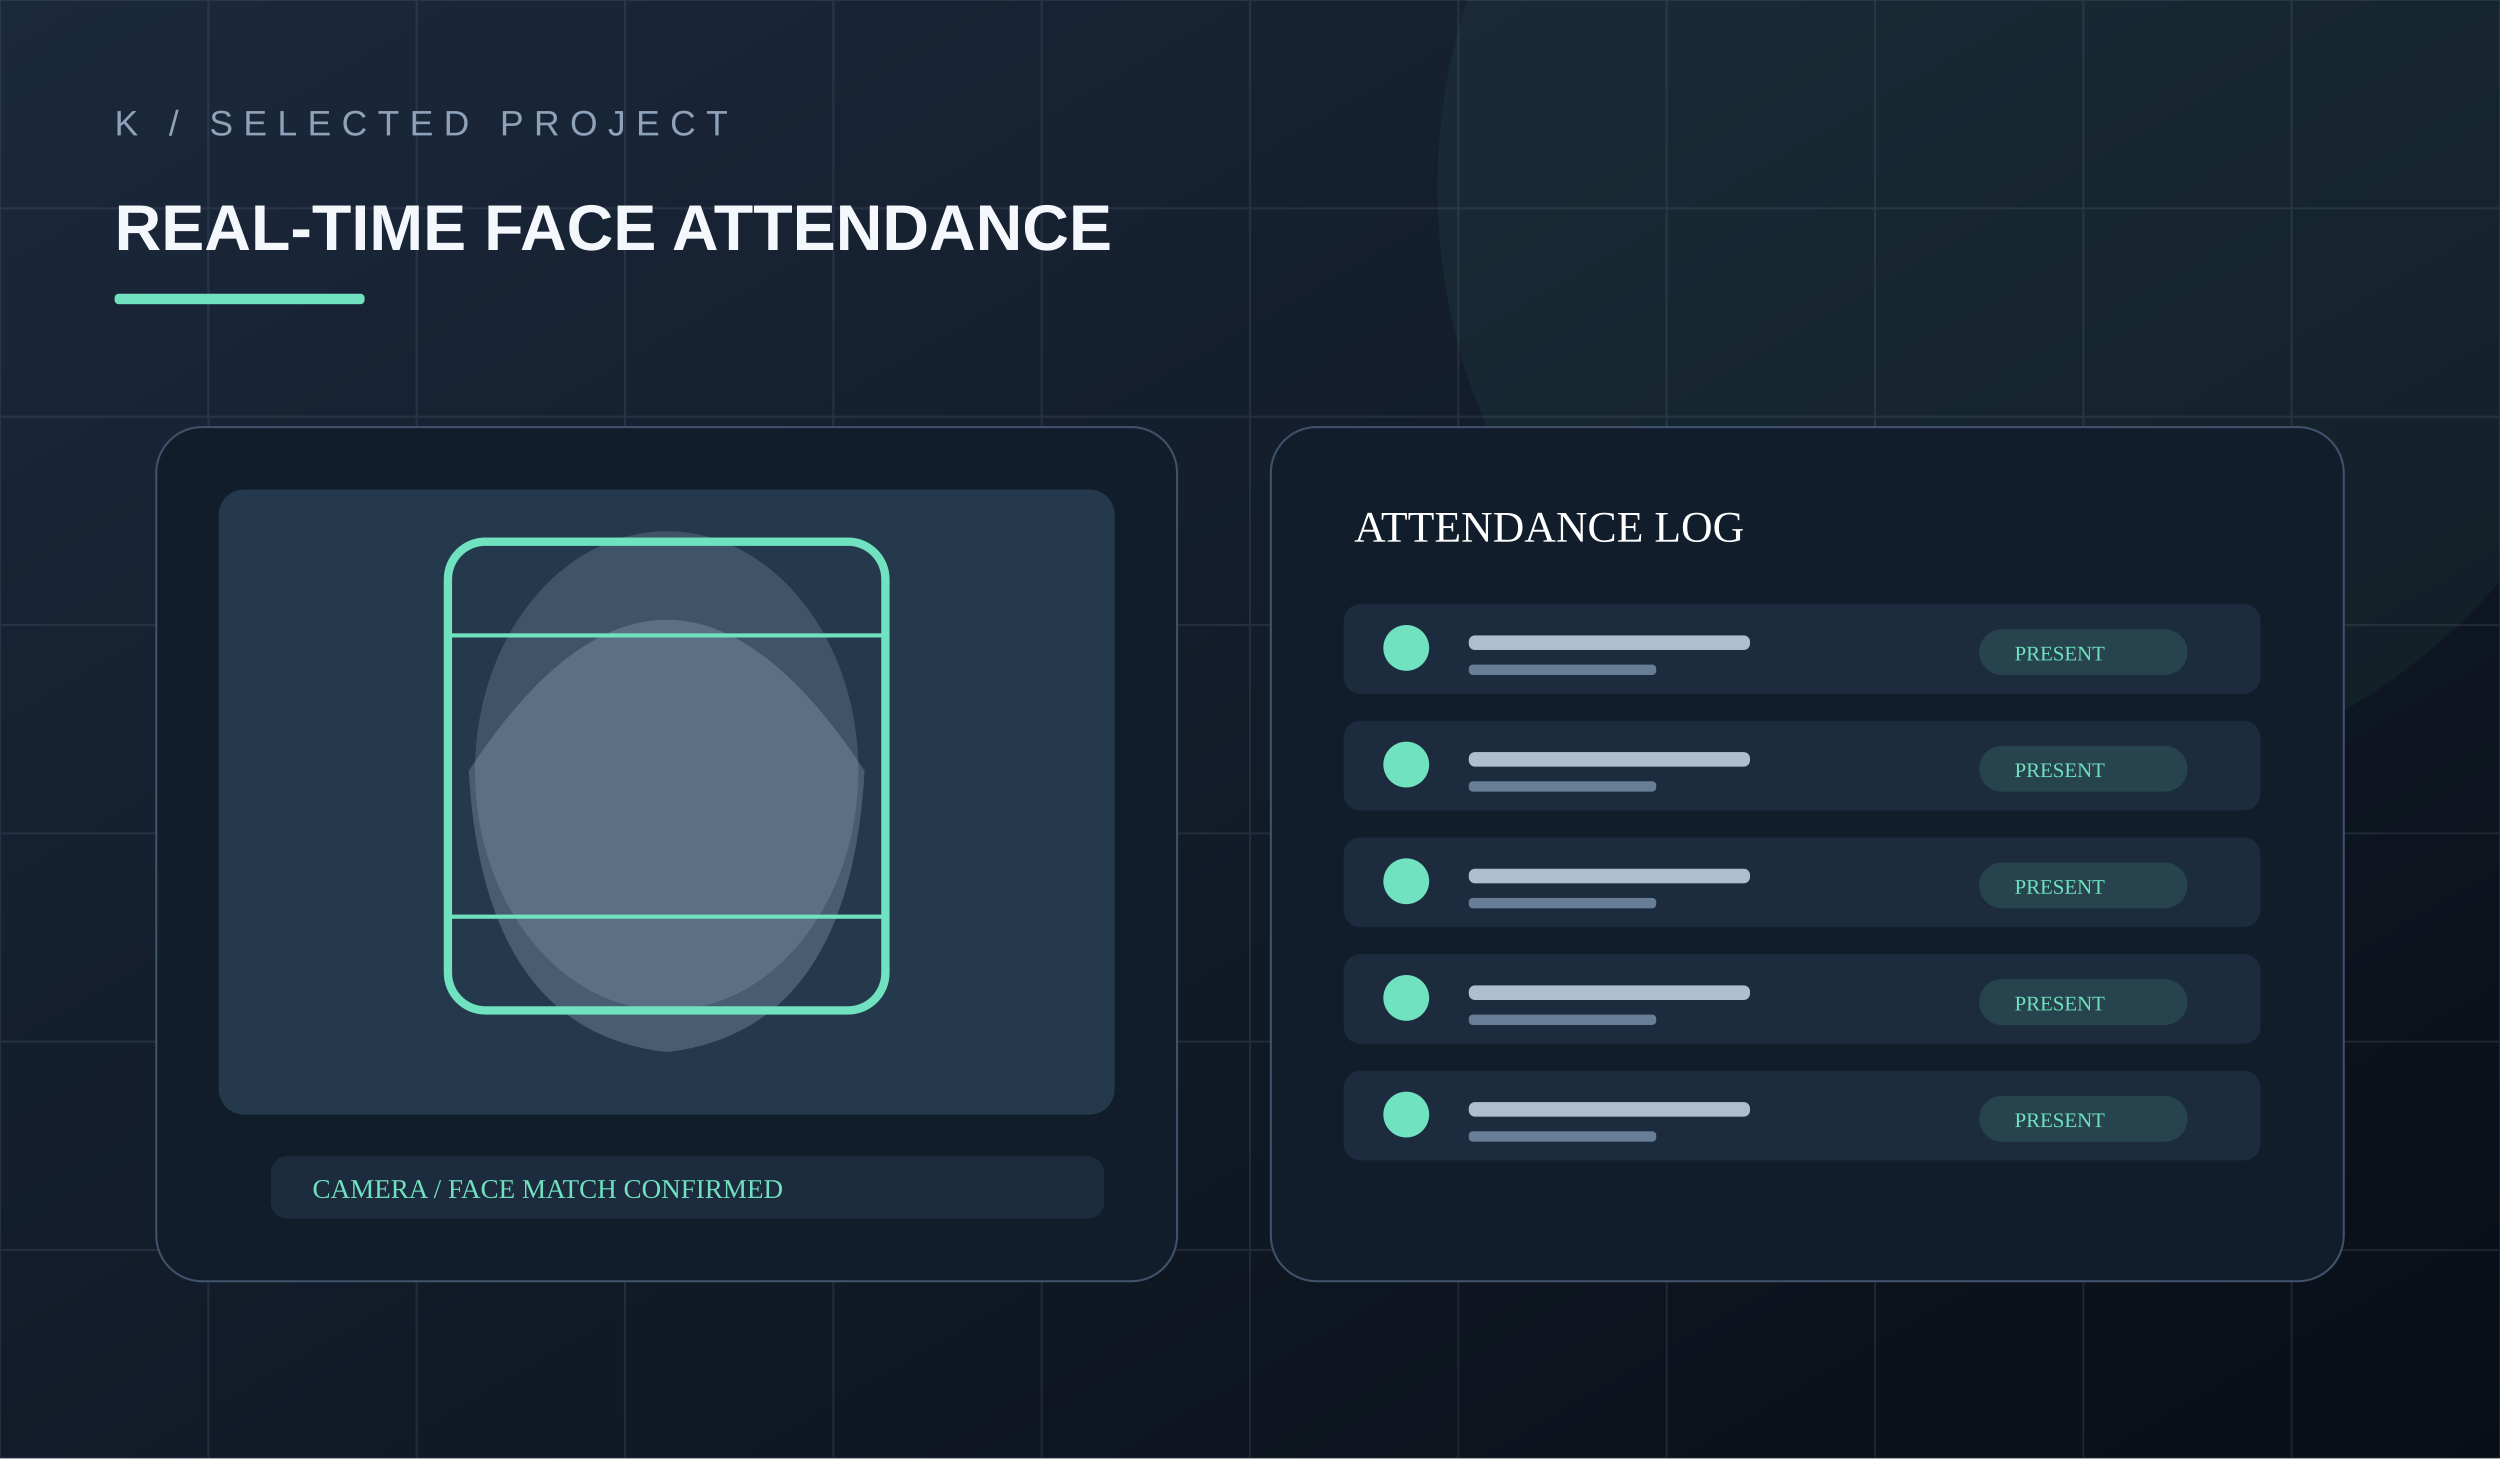
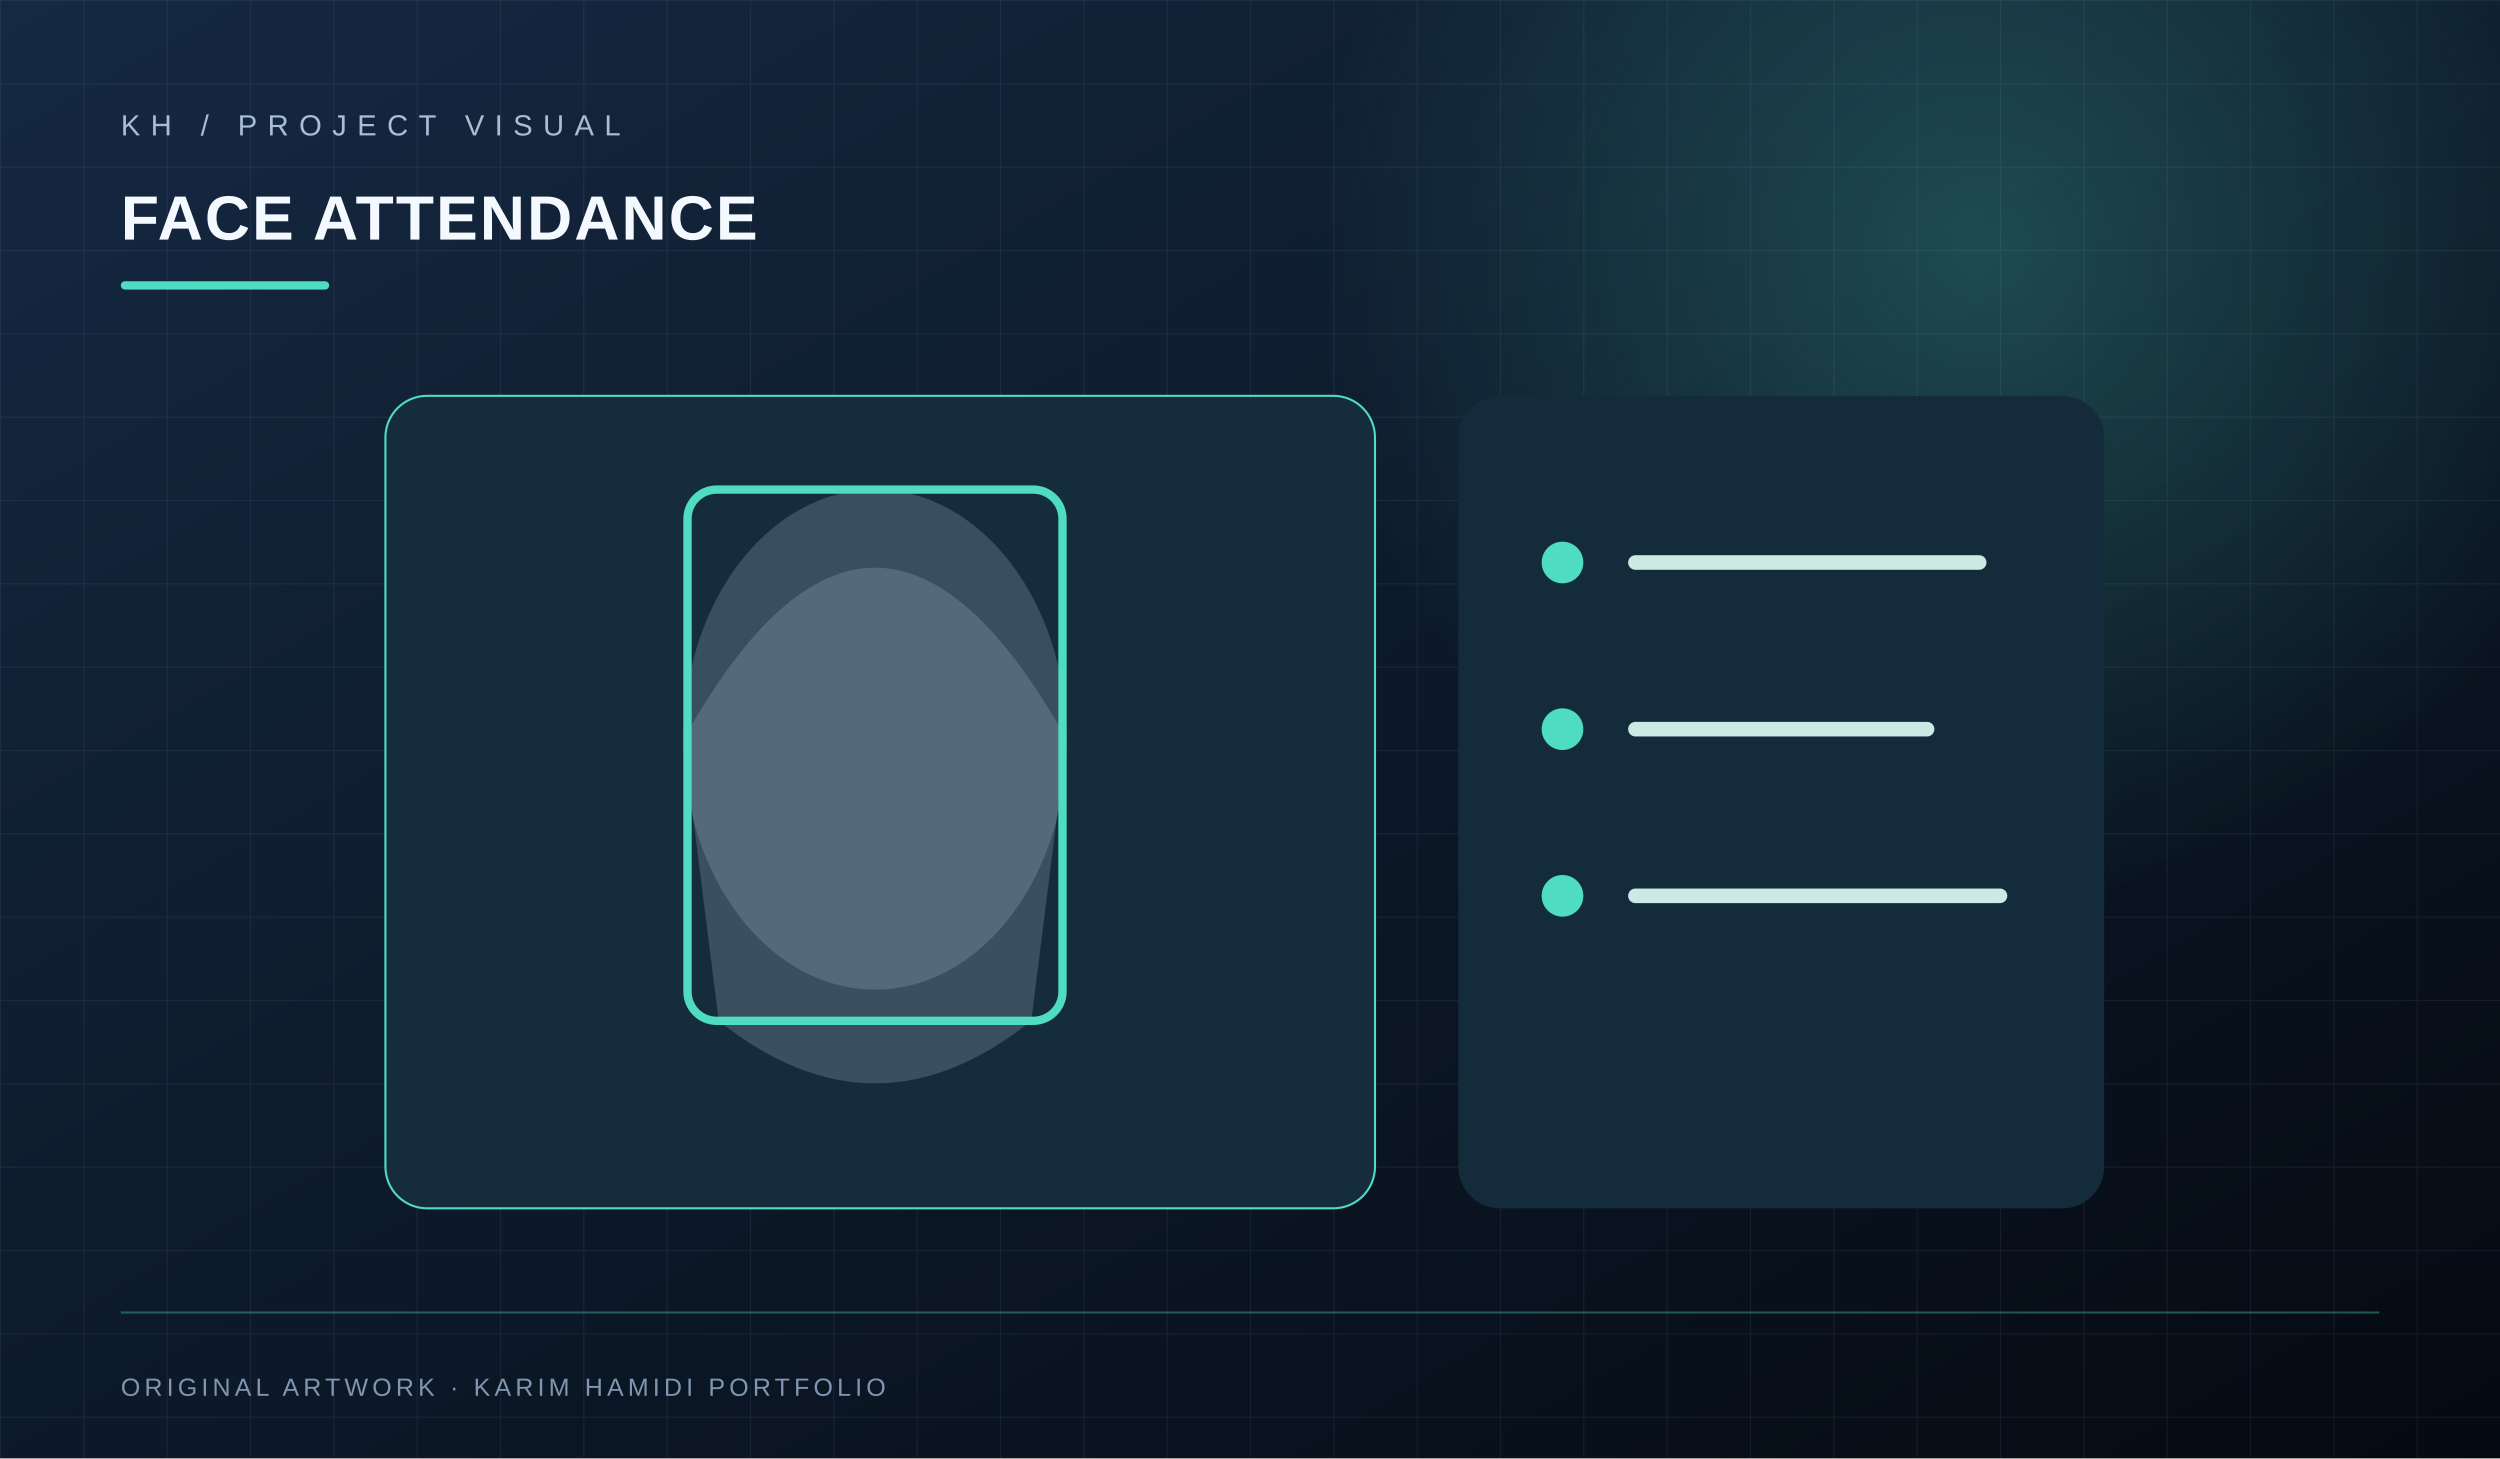
<svg xmlns="http://www.w3.org/2000/svg" width="1200" height="700" viewBox="0 0 1200 700">
  <defs>
-     <linearGradient id="b" x1="0" y1="0" x2="1" y2="1">
-       <stop stop-color="#1b293c" />
-       <stop offset="1" stop-color="#090e16" />
+     <linearGradient id="b" x2="1" y2="1">
+       <stop stop-color="#152942" />
+       <stop offset="1" stop-color="#050a12" />
    </linearGradient>
-     <linearGradient id="p">
-       <stop stop-color="#2a405a" />
-       <stop offset="1" stop-color="#101a28" />
-     </linearGradient>
-     <filter id="g">
-       <feGaussianBlur stdDeviation="7" result="x" />
-       <feMerge>
-         <feMergeNode in="x" />
-         <feMergeNode in="SourceGraphic" />
-       </feMerge>
-     </filter>
+     <pattern id="g" width="40" height="40" patternUnits="userSpaceOnUse">
+       <path d="M40 0H0V40" fill="none" stroke="#9bb4d0" stroke-opacity=".09" />
+     </pattern>
+     <radialGradient id="a">
+       <stop stop-color="#4fdcc0" stop-opacity=".25" />
+       <stop offset="1" stop-color="#4fdcc0" stop-opacity="0" />
+     </radialGradient>
  </defs>
  <rect width="1200" height="700" fill="url(#b)" />
-   <g opacity=".13" stroke="#91a5c0">
-     <path d="M0 0V700" />
-     <path d="M100 0V700" />
-     <path d="M200 0V700" />
-     <path d="M300 0V700" />
-     <path d="M400 0V700" />
-     <path d="M500 0V700" />
-     <path d="M600 0V700" />
-     <path d="M700 0V700" />
-     <path d="M800 0V700" />
-     <path d="M900 0V700" />
-     <path d="M1000 0V700" />
-     <path d="M1100 0V700" />
-     <path d="M1200 0V700" />
-     <path d="M0 0H1200" />
-     <path d="M0 100H1200" />
-     <path d="M0 200H1200" />
-     <path d="M0 300H1200" />
-     <path d="M0 400H1200" />
-     <path d="M0 500H1200" />
-     <path d="M0 600H1200" />
-     <path d="M0 700H1200" />
+   <rect width="1200" height="700" fill="url(#g)" />
+   <circle cx="950" cy="120" r="320" fill="url(#a)" />
+   <text x="58" y="65" fill="#a9bdd4" font-family="Arial" font-size="14" letter-spacing="5">KH / PROJECT VISUAL</text>
+   <text x="58" y="115" fill="#f4f8ff" font-family="Arial" font-size="30" font-weight="700" letter-spacing="1">FACE ATTENDANCE</text>
+   <rect x="58" y="135" width="100" height="4" rx="2" fill="#4fdcc0" />
+   <rect x="185" y="190" width="475" height="390" rx="20" fill="#152c3d" stroke="#4fdcc0" />
+   <ellipse cx="420" cy="355" rx="92" ry="120" fill="#9fb7c7" opacity=".25" />
+   <path d="M328 355Q420 190 512 355L495 490Q420 550 345 490Z" fill="#a8bdcc" opacity=".25" />
+   <rect x="330" y="235" width="180" height="255" rx="14" fill="none" stroke="#4fdcc0" stroke-width="4" />
+   <rect x="700" y="190" width="310" height="390" rx="20" fill="#142b3b" />
+   <g fill="#4fdcc0">
+     <circle cx="750" cy="270" r="10" />
+     <circle cx="750" cy="350" r="10" />
+     <circle cx="750" cy="430" r="10" />
  </g>
-   <circle cx="980" cy="90" r="290" fill="#70e2c0" opacity=".05" />
-   <text x="55" y="65" fill="#8fa2ba" font-family="Arial" font-size="17" letter-spacing="5">K / SELECTED PROJECT</text>
-   <text x="55" y="120" fill="#f4f7fb" font-family="Arial" font-size="31" font-weight="700">REAL-TIME FACE ATTENDANCE</text>
-   <rect x="55" y="141" width="120" height="5" rx="2" fill="#70e2c0" />
-   <rect x="75" y="205" width="490" height="410" rx="22" fill="#111d2b" stroke="#40516a" />
-   <rect x="105" y="235" width="430" height="300" rx="12" fill="#24394b" />
-   <ellipse cx="320" cy="370" rx="92" ry="115" fill="#9fb4c8" opacity=".22" />
-   <path d="M225 370Q320 225 415 370Q408 495 320 505Q232 495 225 370Z" fill="#9eb1c3" opacity=".3" />
-   <rect x="215" y="260" width="210" height="225" rx="18" fill="none" stroke="#70e2c0" stroke-width="4" />
-   <path d="M215 305H425M215 440H425" stroke="#70e2c0" stroke-width="2" />
-   <rect x="130" y="555" width="400" height="30" rx="8" fill="#1c2b3d" />
-   <text x="150" y="575" fill="#70e2c0" font-size="13">CAMERA / FACE MATCH CONFIRMED</text>
-   <rect x="610" y="205" width="515" height="410" rx="22" fill="#111d2b" stroke="#40516a" />
-   <text x="650" y="260" fill="#fff" font-size="21">ATTENDANCE LOG</text>
-   <rect x="645" y="290" width="440" height="43" rx="8" fill="#1c2b3d" />
-   <circle cx="675" cy="311" r="11" fill="#70e2c0" />
-   <rect x="705" y="305" width="135" height="7" rx="3" fill="#aebed0" />
-   <rect x="705" y="319" width="90" height="5" rx="2" fill="#687e97" />
-   <rect x="950" y="302" width="100" height="22" rx="11" fill="#70e2c022" />
-   <text x="967" y="317" fill="#70e2c0" font-size="10">PRESENT</text>
-   <rect x="645" y="346" width="440" height="43" rx="8" fill="#1c2b3d" />
-   <circle cx="675" cy="367" r="11" fill="#70e2c0" />
-   <rect x="705" y="361" width="135" height="7" rx="3" fill="#aebed0" />
-   <rect x="705" y="375" width="90" height="5" rx="2" fill="#687e97" />
-   <rect x="950" y="358" width="100" height="22" rx="11" fill="#70e2c022" />
-   <text x="967" y="373" fill="#70e2c0" font-size="10">PRESENT</text>
-   <rect x="645" y="402" width="440" height="43" rx="8" fill="#1c2b3d" />
-   <circle cx="675" cy="423" r="11" fill="#70e2c0" />
-   <rect x="705" y="417" width="135" height="7" rx="3" fill="#aebed0" />
-   <rect x="705" y="431" width="90" height="5" rx="2" fill="#687e97" />
-   <rect x="950" y="414" width="100" height="22" rx="11" fill="#70e2c022" />
-   <text x="967" y="429" fill="#70e2c0" font-size="10">PRESENT</text>
-   <rect x="645" y="458" width="440" height="43" rx="8" fill="#1c2b3d" />
-   <circle cx="675" cy="479" r="11" fill="#70e2c0" />
-   <rect x="705" y="473" width="135" height="7" rx="3" fill="#aebed0" />
-   <rect x="705" y="487" width="90" height="5" rx="2" fill="#687e97" />
-   <rect x="950" y="470" width="100" height="22" rx="11" fill="#70e2c022" />
-   <text x="967" y="485" fill="#70e2c0" font-size="10">PRESENT</text>
-   <rect x="645" y="514" width="440" height="43" rx="8" fill="#1c2b3d" />
-   <circle cx="675" cy="535" r="11" fill="#70e2c0" />
-   <rect x="705" y="529" width="135" height="7" rx="3" fill="#aebed0" />
-   <rect x="705" y="543" width="90" height="5" rx="2" fill="#687e97" />
-   <rect x="950" y="526" width="100" height="22" rx="11" fill="#70e2c022" />
-   <text x="967" y="541" fill="#70e2c0" font-size="10">PRESENT</text>
+   <g stroke="#cce9e4" stroke-width="7" stroke-linecap="round">
+     <path d="M785 270h165M785 350h140M785 430h175" />
+   </g>
+   <path d="M58 630H1142" stroke="#4fdcc0" stroke-opacity=".35" />
+   <text x="58" y="670" fill="#8096b0" font-family="Arial" font-size="12" letter-spacing="2">ORIGINAL ARTWORK · KARIM HAMIDI PORTFOLIO</text>
</svg>
